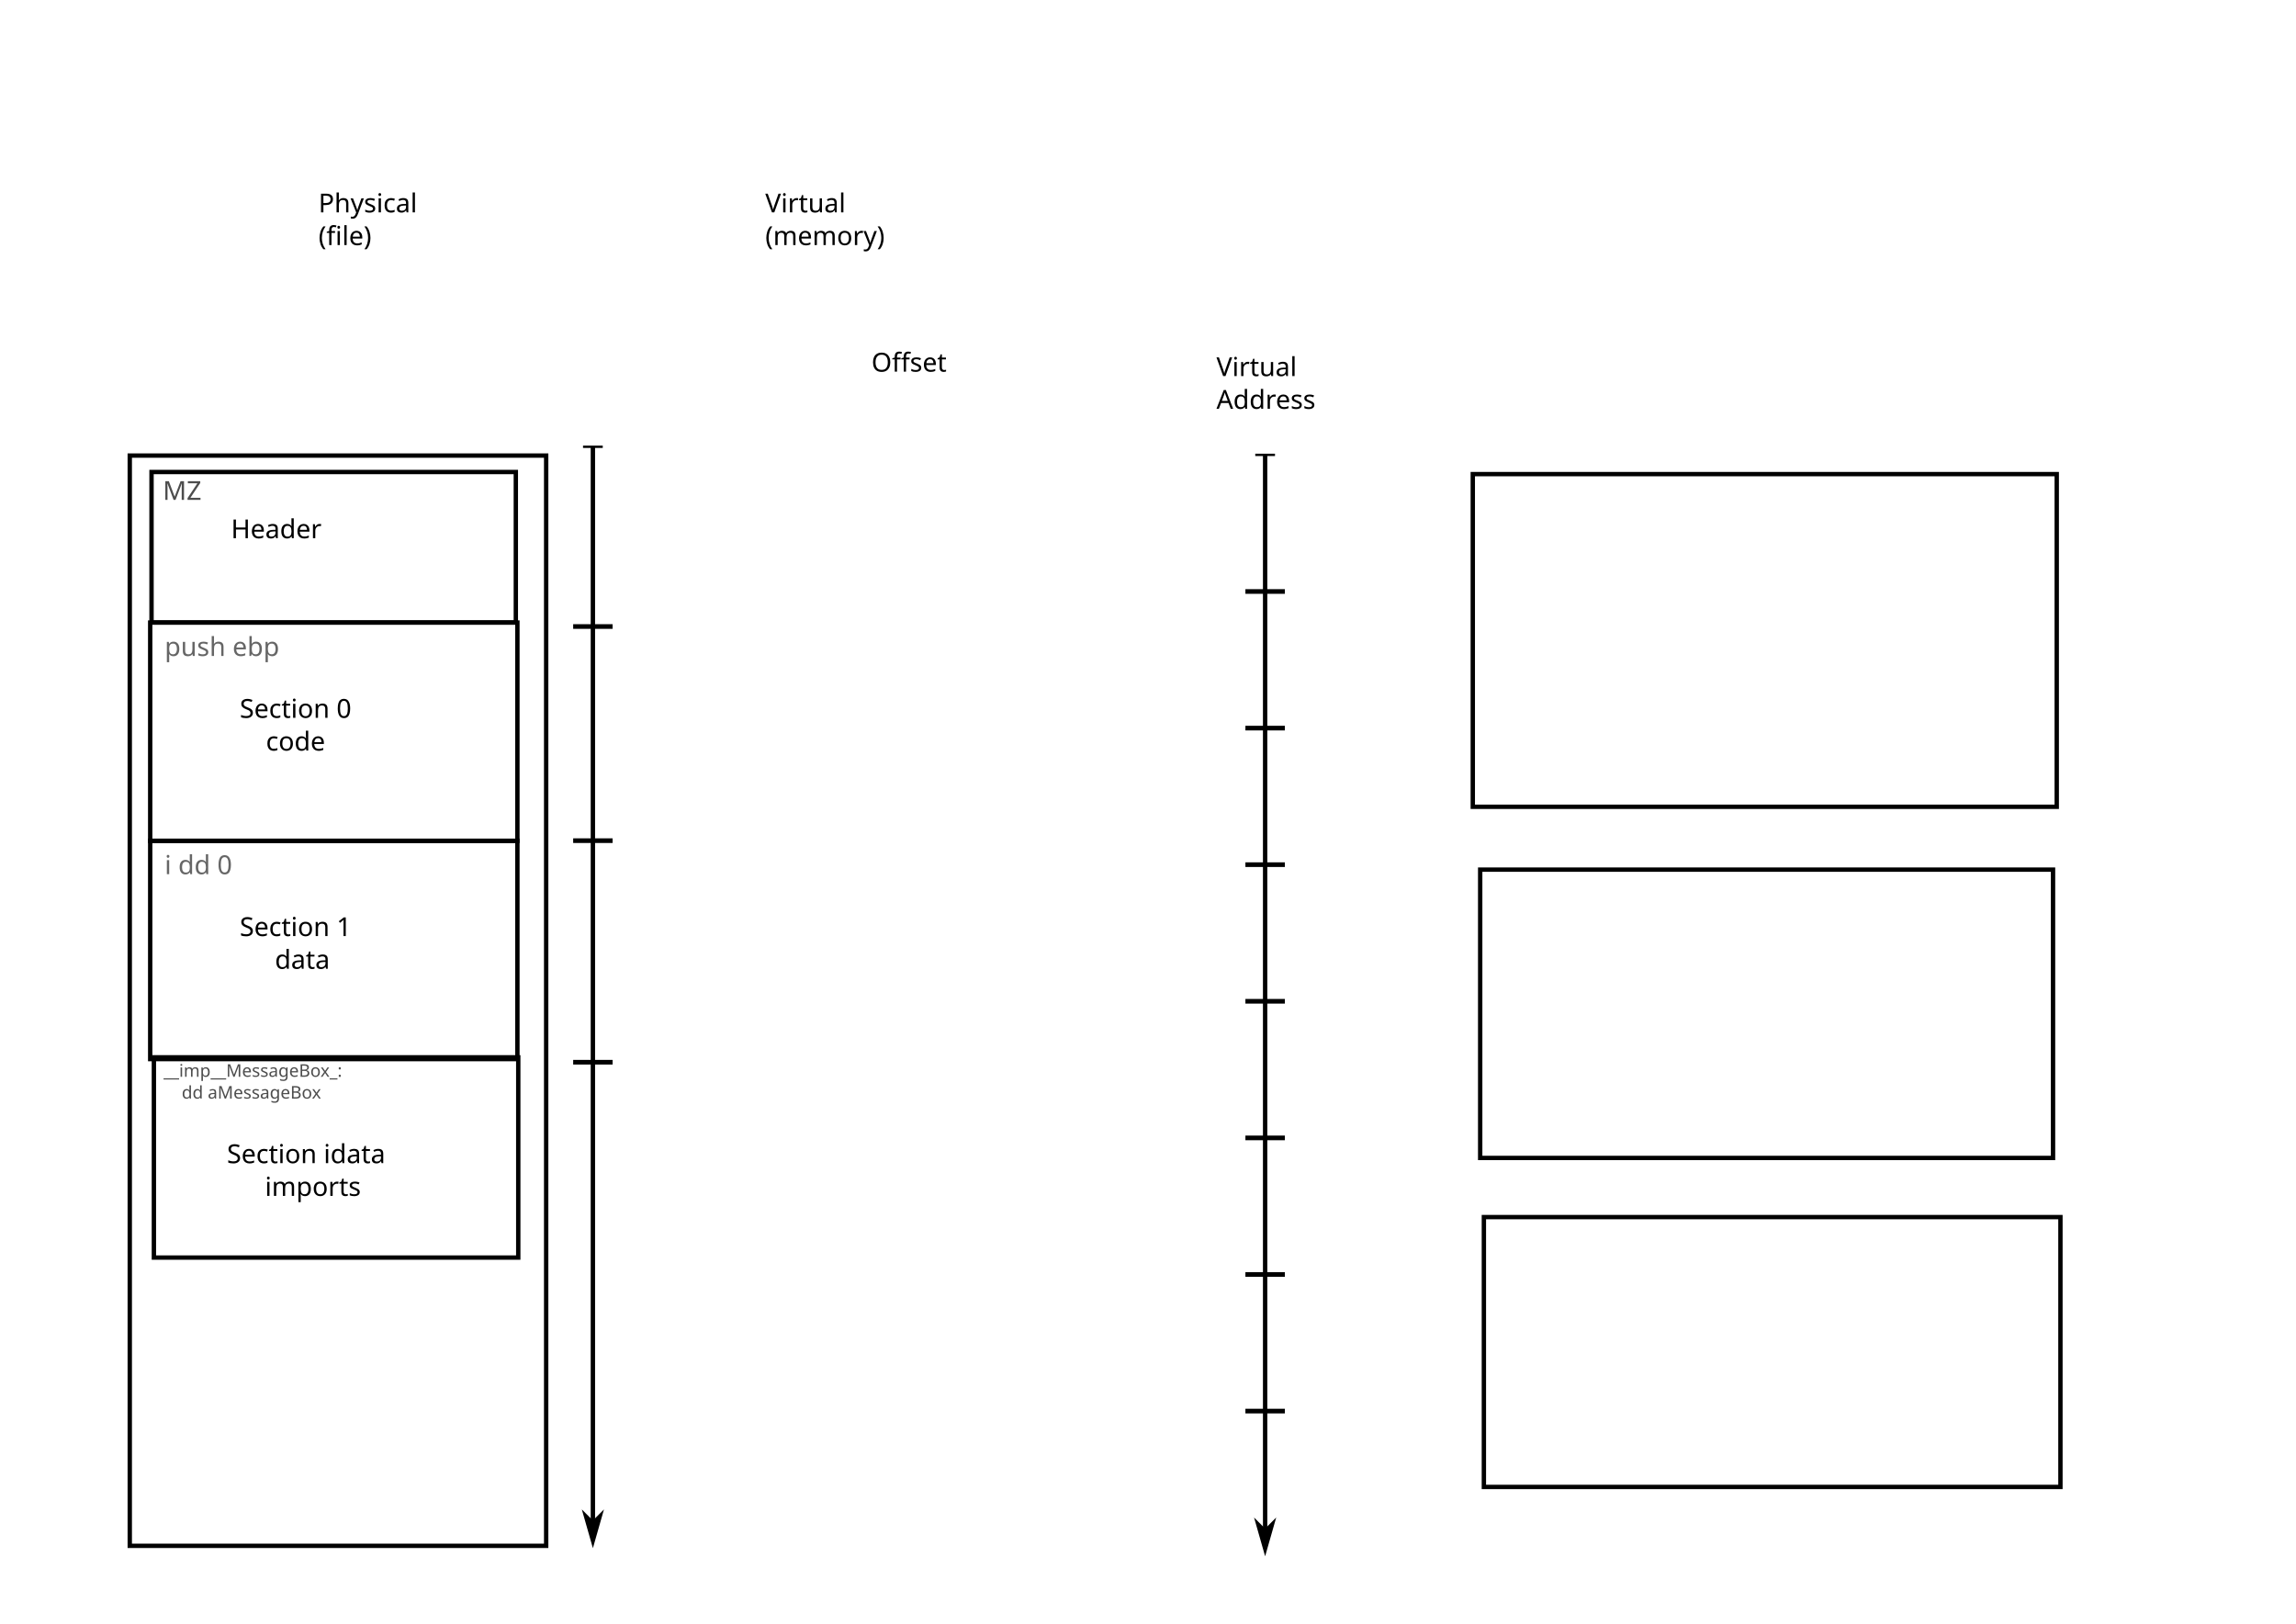
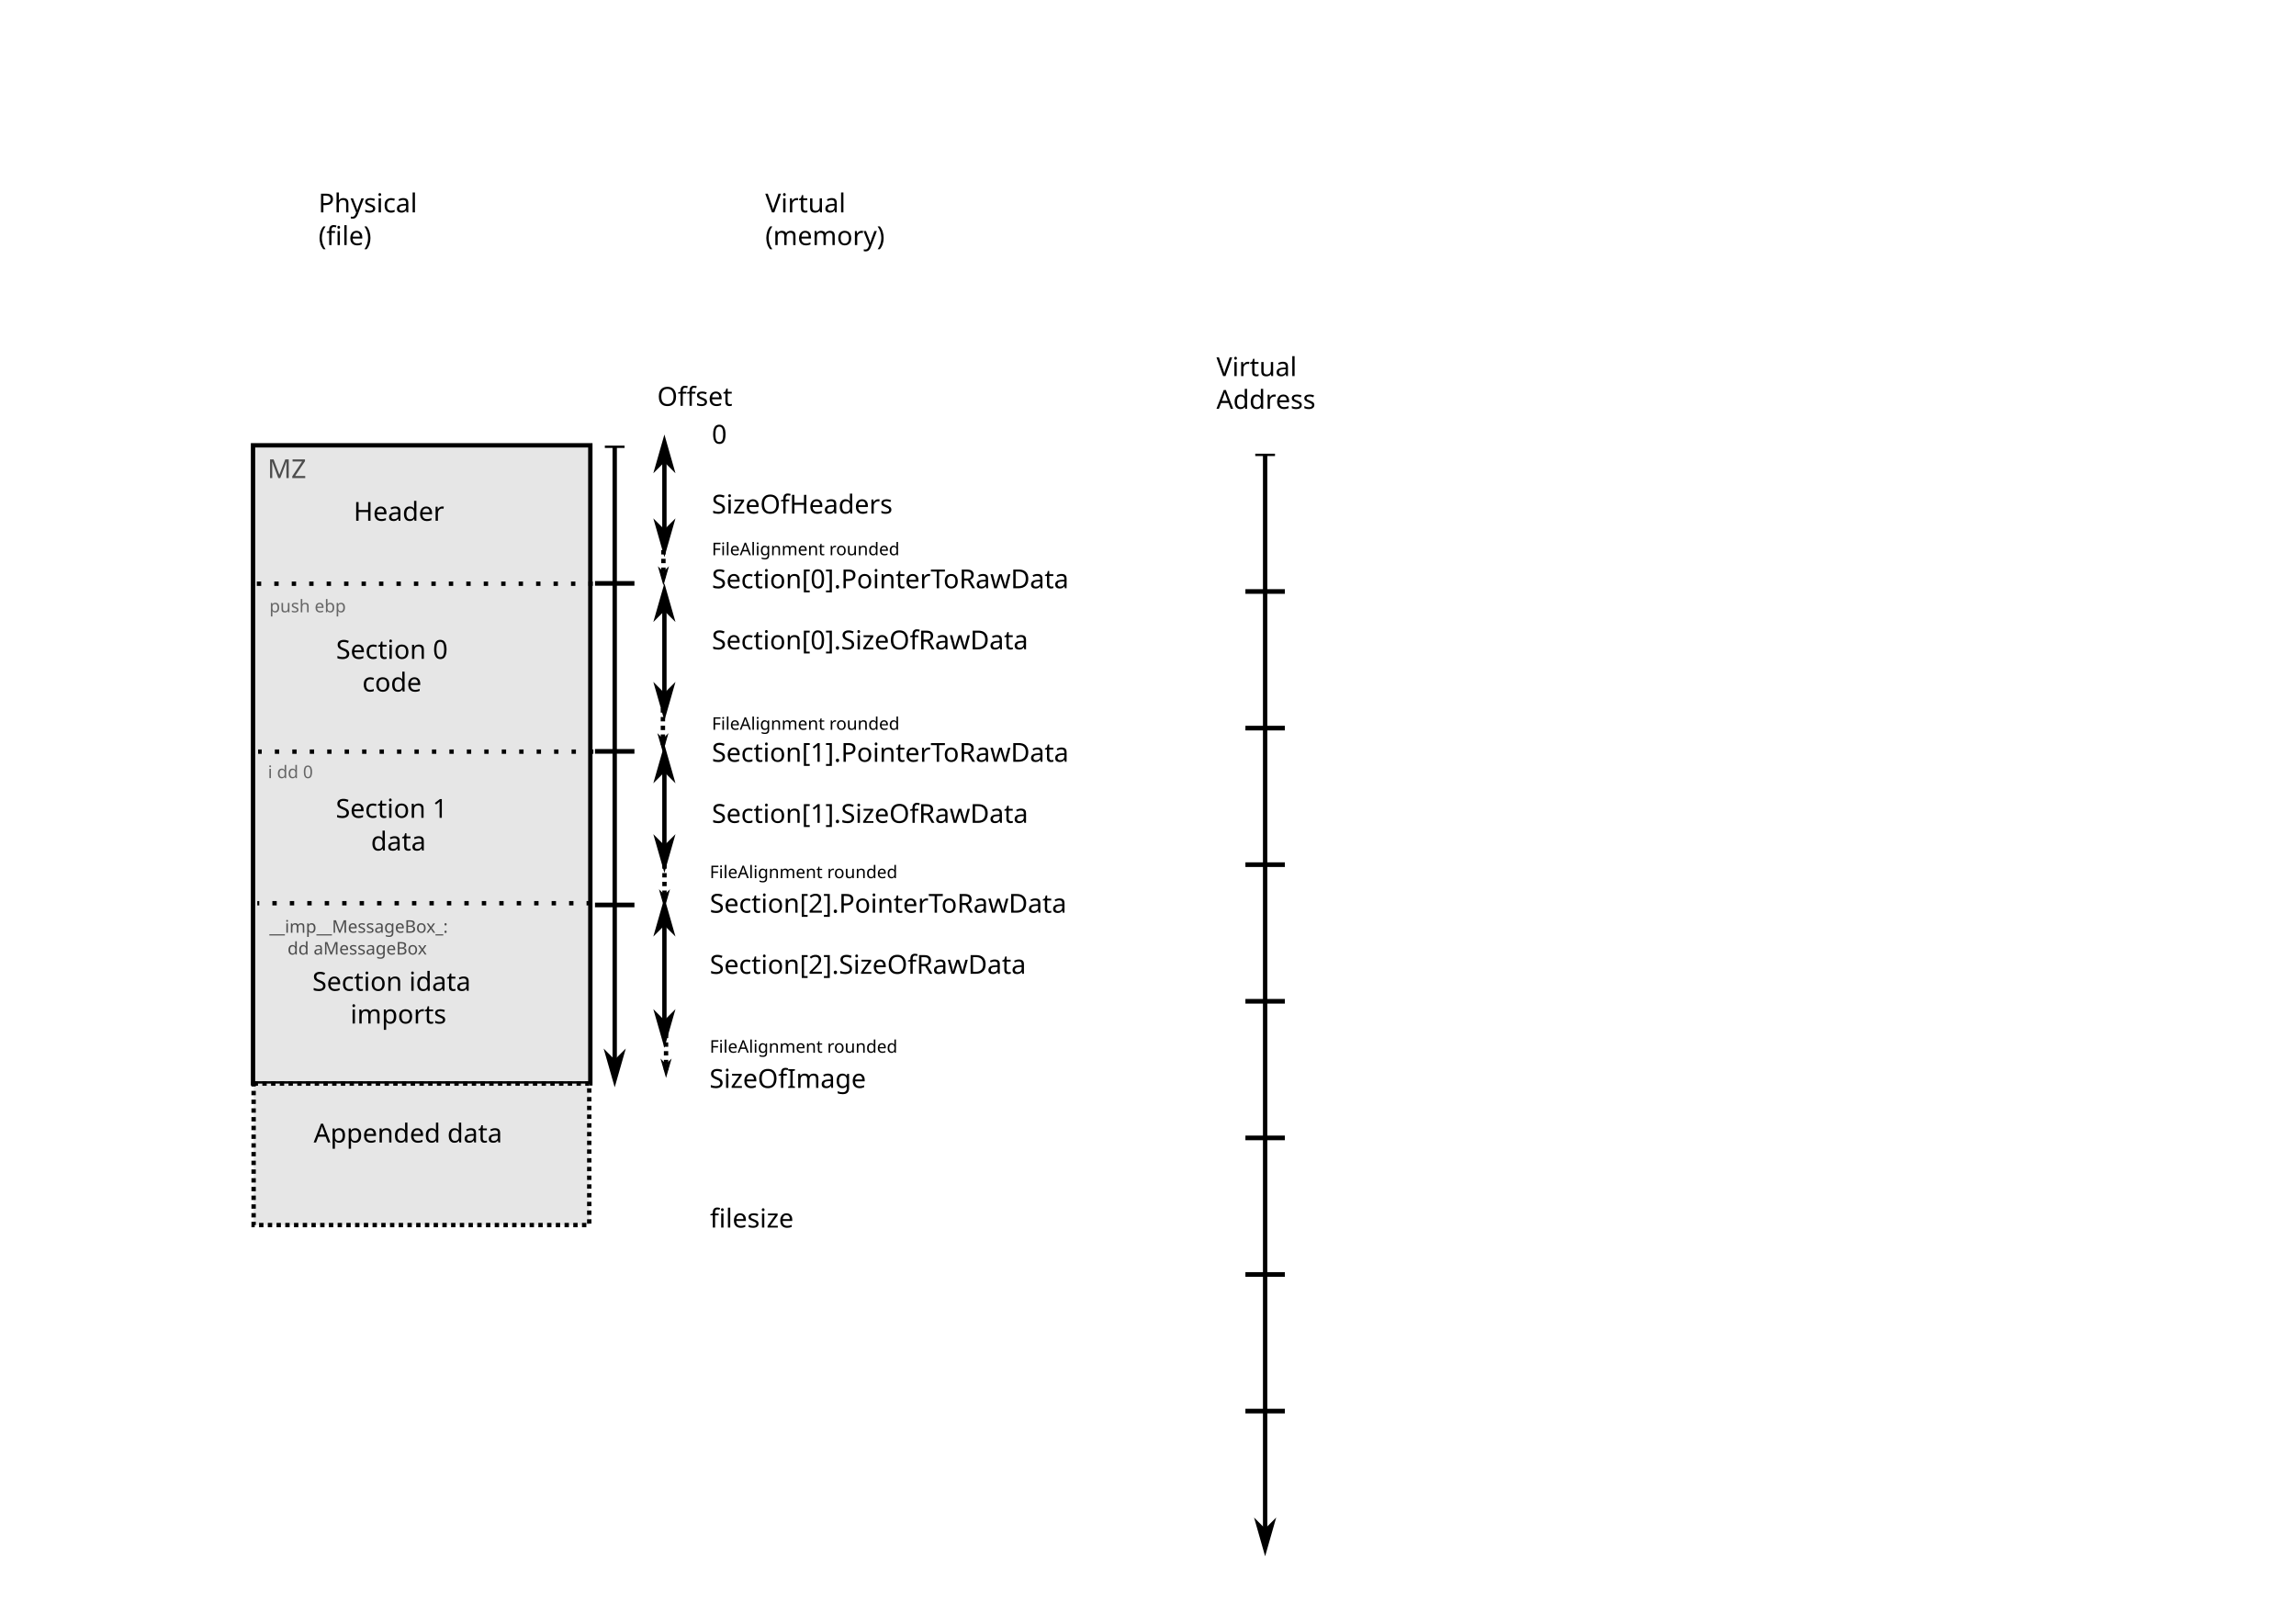
<svg xmlns="http://www.w3.org/2000/svg" width="1052.362" height="744.094" id="svg3014" version="1.1">
  <defs id="defs3016">
+     <marker orient="auto" refY="0.0" refX="0.0" id="Arrow1Send" style="overflow:visible;">
+       <path id="path3695" d="M 0.0,0.0 L 5.0,-5.0 L -12.5,0.0 L 5.0,5.0 L 0.0,0.0 z " style="fill-rule:evenodd;stroke:#000000;stroke-width:1.0pt;marker-start:none;" transform="scale(0.2) rotate(180) translate(6,0)" />
+     </marker>
+     <marker orient="auto" refY="0.0" refX="0.0" id="Arrow1Mstart" style="overflow:visible">
+       <path id="path3686" d="M 0.0,0.0 L 5.0,-5.0 L -12.5,0.0 L 5.0,5.0 L 0.0,0.0 z " style="fill-rule:evenodd;stroke:#000000;stroke-width:1.0pt;marker-start:none" transform="scale(0.4) translate(10,0)" />
+     </marker>
    <marker orient="auto" refY="0.0" refX="0.0" id="StopL" style="overflow:visible">
      <path id="path4017" d="M 0.0,5.65 L 0.0,-5.65" style="fill:none;fill-opacity:0.75;fill-rule:evenodd;stroke:#000000;stroke-width:1.0pt" transform="scale(0.8)" />
    </marker>
    <marker orient="auto" refY="0.0" refX="0.0" id="StopM" style="overflow:visible">
      <path id="path4020" d="M 0.0,5.65 L 0.0,-5.65" style="fill:none;fill-opacity:0.75;fill-rule:evenodd;stroke:#000000;stroke-width:1.0pt" transform="scale(0.4)" />
    </marker>
    <marker orient="auto" refY="0.0" refX="0.0" id="Arrow1Mend" style="overflow:visible;">
      <path id="path3856" d="M 0.0,0.0 L 5.0,-5.0 L -12.5,0.0 L 5.0,5.0 L 0.0,0.0 z " style="fill-rule:evenodd;stroke:#000000;stroke-width:1.0pt;marker-start:none;" transform="scale(0.4) rotate(180) translate(10,0)" />
    </marker>
  </defs>
  <g id="layer1" transform="translate(0,-308.2677)" style="display:inline">
-     <text xml:space="preserve" style="font-size:12px;font-style:normal;font-weight:normal;fill:#000000;fill-opacity:1;stroke:none;font-family:Lucida Console;-inkscape-font-specification:Lucida Console" x="145.98" y="97.32" id="text3024" transform="translate(0,308.2677)">
-       <tspan id="tspan3026" x="145.98" y="97.32">Physical</tspan>
-       <tspan x="145.98" y="112.32" id="tspan3028">(file)</tspan>
+     <text xml:space="preserve" style="font-size:12px;font-style:normal;font-weight:normal;fill:#000000;fill-opacity:1;stroke:none;font-family:Lucida Console;-inkscape-font-specification:Lucida Console" x="145.98" y="405.588" id="text3024">
+       <tspan id="tspan3026" x="145.98" y="405.588">Physical</tspan>
+       <tspan x="145.98" y="420.588" id="tspan3028">(file)</tspan>
    </text>
-     <text xml:space="preserve" style="font-size:12px;font-style:normal;font-weight:normal;fill:#000000;fill-opacity:1;stroke:none;font-family:Lucida Console;-inkscape-font-specification:Lucida Console" x="350.758" y="97.32" id="text3030" transform="translate(0,308.2677)">
-       <tspan id="tspan3032" x="350.758" y="97.32">Virtual</tspan>
-       <tspan x="350.758" y="112.32" id="tspan3034">(memory)</tspan>
+     <text xml:space="preserve" style="font-size:12px;font-style:normal;font-weight:normal;fill:#000000;fill-opacity:1;stroke:none;font-family:Lucida Console;-inkscape-font-specification:Lucida Console" x="350.758" y="405.588" id="text3030">
+       <tspan id="tspan3032" x="350.758" y="405.588">Virtual</tspan>
+       <tspan x="350.758" y="420.588" id="tspan3034">(memory)</tspan>
    </text>
-     <text xml:space="preserve" style="font-size:12px;font-style:normal;font-weight:normal;fill:#000000;fill-opacity:1;stroke:none;font-family:Lucida Console;-inkscape-font-specification:Lucida Console" x="399.419" y="170.31" id="text3036" transform="translate(0,308.2677)">
-       <tspan id="tspan3038" x="399.419" y="170.31">Offset</tspan>
+     <text xml:space="preserve" style="font-size:12px;font-style:normal;font-weight:normal;text-align:center;text-anchor:middle;fill:#000000;fill-opacity:1;stroke:none;font-family:Lucida Console;-inkscape-font-specification:Lucida Console" x="326.269" y="494.242" id="text3036">
+       <tspan id="tspan3038" x="326.269" y="494.242">Offset</tspan>
    </text>
-     <text xml:space="preserve" style="font-size:12px;font-style:normal;font-weight:normal;fill:#000000;fill-opacity:1;stroke:none;font-family:Lucida Console;-inkscape-font-specification:Lucida Console" x="557.564" y="172.338" id="text3040" transform="translate(0,308.2677)">
-       <tspan id="tspan3042" x="557.564" y="172.338">Virtual</tspan>
-       <tspan x="557.564" y="187.338" id="tspan3044">Address</tspan>
+     <text xml:space="preserve" style="font-size:12px;font-style:normal;font-weight:normal;fill:#000000;fill-opacity:1;stroke:none;font-family:Lucida Console;-inkscape-font-specification:Lucida Console" x="557.564" y="480.606" id="text3040">
+       <tspan id="tspan3042" x="557.564" y="480.606">Virtual</tspan>
+       <tspan x="557.564" y="495.606" id="tspan3044">Address</tspan>
    </text>
-     <path style="fill:none;stroke:#000000;stroke-width:2;stroke-linecap:butt;stroke-linejoin:miter;stroke-miterlimit:4;stroke-opacity:1;stroke-dasharray:none;marker-start:url(#StopM);marker-mid:url(#StopL);marker-end:url(#Arrow1Mend)" d="m 271.749,513.018 0,82.358 0,98.141 0,101.523 0,218.772" id="path3048" />
+     <rect style="fill:#e6e6e6;fill-opacity:1;fill-rule:nonzero;stroke:#000000;stroke-width:2;stroke-miterlimit:4;stroke-opacity:1;stroke-dasharray:none;stroke-dashoffset:0" id="rect3669" width="154.602" height="292.417" x="115.972" y="512.341" />
+     <path style="fill:none;stroke:#000000;stroke-width:2;stroke-linecap:butt;stroke-linejoin:miter;stroke-miterlimit:4;stroke-opacity:1;stroke-dasharray:2, 6;stroke-dashoffset:0" d="m 271.718,575.769 -157.072,0" id="path3663" />
+     <path style="fill:none;stroke:#000000;stroke-width:2;stroke-linecap:butt;stroke-linejoin:miter;stroke-miterlimit:4;stroke-opacity:1;stroke-dasharray:none;marker-start:url(#StopM);marker-mid:url(#StopL);marker-end:url(#Arrow1Mend)" d="m 281.749,513.018 0,62.612 0,76.977 c 0,0 0,41.218 0,70.386 0,62.854 0,79.616 0,79.616" id="path3048" />
    <path style="fill:none;stroke:#000000;stroke-width:2;stroke-linecap:butt;stroke-linejoin:miter;stroke-miterlimit:4;stroke-opacity:1;stroke-dasharray:none;marker-start:url(#StopM);marker-mid:url(#StopL);marker-end:url(#Arrow1Mend)" d="m 579.867,516.731 0,62.599 0,62.599 0,62.599 0,62.599 0,62.599 0,62.599 0,62.599 0,62.599" id="path3048-1" />
-     <rect style="fill:none;stroke:#000000;stroke-width:2;stroke-miterlimit:4;stroke-opacity:1;stroke-dasharray:none;stroke-dashoffset:0" id="rect5629" width="166.978" height="68.963" x="69.453" y="524.574" />
-     <rect style="fill:none;stroke:#000000;stroke-width:2;stroke-miterlimit:4;stroke-opacity:1;stroke-dasharray:none;stroke-dashoffset:0" id="rect5631" width="168.305" height="100.049" x="68.841" y="593.567" />
-     <rect style="fill:none;stroke:#000000;stroke-width:2;stroke-miterlimit:4;stroke-opacity:1;stroke-dasharray:none;stroke-dashoffset:0" id="rect5633" width="167.004" height="91.773" x="70.535" y="792.801" />
-     <rect style="fill:none;stroke:#000000;stroke-width:2;stroke-miterlimit:4;stroke-opacity:1;stroke-dasharray:none;stroke-dashoffset:0" id="rect5629-7" width="267.648" height="152.458" x="675.049" y="525.536" />
-     <rect style="fill:none;stroke:#000000;stroke-width:2;stroke-miterlimit:4;stroke-opacity:1;stroke-dasharray:none;stroke-dashoffset:0" id="rect5631-4" width="262.566" height="132.13" x="678.437" y="706.791" />
-     <rect style="fill:none;stroke:#000000;stroke-width:2;stroke-miterlimit:4;stroke-opacity:1;stroke-dasharray:none;stroke-dashoffset:0" id="rect5633-0" width="264.26" height="123.66" x="680.131" y="866.025" />
-     <text xml:space="preserve" style="font-size:12px;font-style:normal;font-weight:normal;fill:#000000;fill-opacity:1;stroke:none;font-family:Lucida Console;-inkscape-font-specification:Lucida Console" x="74.626" y="537.347" id="text5663">
-       <tspan x="74.626" y="537.347" id="tspan5667" style="fill:#4d4d4d">MZ</tspan>
+     <text xml:space="preserve" style="font-size:12px;font-style:normal;font-weight:normal;fill:#000000;fill-opacity:1;stroke:none;font-family:Lucida Console;-inkscape-font-specification:Lucida Console" x="122.626" y="527.347" id="text5663">
+       <tspan x="122.626" y="527.347" id="tspan5667" style="fill:#4d4d4d">MZ</tspan>
    </text>
-     <rect style="fill:none;stroke:#000000;stroke-width:2;stroke-miterlimit:4;stroke-opacity:1;stroke-dasharray:none;stroke-dashoffset:0" id="rect6085" width="190.853" height="499.631" x="59.48" y="517.043" />
-     <text xml:space="preserve" style="font-size:12px;font-style:normal;font-weight:normal;line-height:44430981.25%;fill:#000000;fill-opacity:1;stroke:none;font-family:Lucida Console;-inkscape-font-specification:Lucida Console" x="105.889" y="554.926" id="text5663-9">
-       <tspan x="105.889" y="554.926" id="tspan5667-8">Header</tspan>
+     <text xml:space="preserve" style="font-size:12px;font-style:normal;font-weight:normal;text-align:center;line-height:44430981.25%;text-anchor:middle;fill:#000000;fill-opacity:1;stroke:none;font-family:Lucida Console;-inkscape-font-specification:Lucida Console" x="190.651" y="546.926" id="text5663-9">
+       <tspan x="190.651" y="546.926" id="tspan5667-8">Header</tspan>
    </text>
-     <text xml:space="preserve" style="font-size:12px;font-style:normal;font-weight:normal;text-align:center;text-anchor:middle;fill:#000000;fill-opacity:1;stroke:none;font-family:Lucida Console;-inkscape-font-specification:Lucida Console" x="146.397" y="637.229" id="text5669-8">
-       <tspan x="146.397" y="637.229" id="tspan5677-2">Section 0</tspan>
-       <tspan x="146.397" y="652.229" id="tspan6150">code</tspan>
-       <tspan x="146.397" y="667.229" id="tspan5687-4" />
+     <text xml:space="preserve" style="font-size:12px;font-style:normal;font-weight:normal;text-align:center;text-anchor:middle;fill:#000000;fill-opacity:1;stroke:none;font-family:Lucida Console;-inkscape-font-specification:Lucida Console" x="190.566" y="610.184" id="text5669-8">
+       <tspan x="190.566" y="610.184" id="tspan5677-2">Section 0</tspan>
+       <tspan x="190.566" y="625.184" id="tspan6150">code</tspan>
+       <tspan x="190.566" y="640.184" id="tspan5687-4" />
    </text>
-     <rect style="fill:none;stroke:#000000;stroke-width:2;stroke-miterlimit:4;stroke-opacity:1;stroke-dasharray:none;stroke-dashoffset:0" id="rect5631-5" width="168.305" height="100.049" x="68.841" y="693.567" />
-     <text xml:space="preserve" style="font-size:12px;font-style:normal;font-weight:normal;text-align:center;text-anchor:middle;fill:#000000;fill-opacity:1;stroke:none;font-family:Lucida Console;-inkscape-font-specification:Lucida Console" x="146.397" y="737.229" id="text5669-8-7">
-       <tspan x="146.397" y="737.229" id="tspan5677-2-1">Section 1</tspan>
-       <tspan x="146.397" y="752.229" id="tspan5687-4-5">data</tspan>
+     <text xml:space="preserve" style="font-size:12px;font-style:normal;font-weight:normal;text-align:center;text-anchor:middle;fill:#000000;fill-opacity:1;stroke:none;font-family:Lucida Console;-inkscape-font-specification:Lucida Console" x="190.423" y="683.036" id="text5669-8-7">
+       <tspan x="190.423" y="683.036" id="tspan5677-2-1">Section 1</tspan>
+       <tspan x="190.423" y="698.036" id="tspan5687-4-5">data</tspan>
    </text>
-     <text xml:space="preserve" style="font-size:12px;font-style:normal;font-weight:normal;text-align:center;text-anchor:middle;fill:#000000;fill-opacity:1;stroke:none;font-family:Lucida Console;-inkscape-font-specification:Lucida Console" x="151.236" y="841.309" id="text5691-2">
-       <tspan id="tspan5693-7" x="151.236" y="841.309">Section idata</tspan>
-       <tspan x="151.236" y="856.309" id="tspan6226">imports</tspan>
+     <text xml:space="preserve" style="font-size:12px;font-style:normal;font-weight:normal;text-align:center;text-anchor:middle;fill:#000000;fill-opacity:1;stroke:none;font-family:Lucida Console;-inkscape-font-specification:Lucida Console" x="190.393" y="762.318" id="text5691-2">
+       <tspan id="tspan5693-7" x="190.393" y="762.318">Section idata</tspan>
+       <tspan x="190.393" y="777.318" id="tspan6226">imports</tspan>
+     </text>
+     <path style="fill:none;stroke:#000000;stroke-width:2;stroke-linecap:butt;stroke-linejoin:miter;stroke-miterlimit:4;stroke-opacity:1;stroke-dasharray:2, 6;stroke-dashoffset:0" d="m 271.971,652.724 -153.667,0" id="path3665" />
+     <path style="fill:none;stroke:#000000;stroke-width:2;stroke-linecap:butt;stroke-linejoin:miter;stroke-miterlimit:4;stroke-opacity:1;stroke-dasharray:2, 6;stroke-dashoffset:0" d="m 270.839,722.189 -152.908,0" id="path3667" />
+     <text xml:space="preserve" style="font-size:12px;font-style:normal;font-weight:normal;fill:#000000;fill-opacity:1;stroke:none;font-family:Lucida Console;-inkscape-font-specification:Lucida Console" x="326.269" y="511.594" id="text3671">
+       <tspan id="tspan3673" x="326.269" y="511.594">0</tspan>
+     </text>
+     <path style="fill:none;stroke:#000000;stroke-width:2;stroke-linecap:butt;stroke-linejoin:miter;stroke-miterlimit:4;stroke-opacity:1;stroke-dasharray:none;marker-start:url(#Arrow1Mstart);marker-end:url(#Arrow1Mend)" d="m 304.525,511.326 0,48.318" id="path3675" />
+     <path style="fill:none;stroke:#000000;stroke-width:2;stroke-linecap:butt;stroke-linejoin:miter;stroke-miterlimit:4;stroke-opacity:1;stroke-dasharray:2, 2;stroke-dashoffset:0;marker-end:url(#Arrow1Send)" d="m 304.079,556.353 0,16.72" id="path4321" />
+     <text xml:space="preserve" style="font-size:12px;font-style:normal;font-weight:normal;fill:#000000;fill-opacity:1;stroke:none;font-family:Lucida Console;-inkscape-font-specification:Lucida Console" x="326.269" y="543.612" id="text4707">
+       <tspan id="tspan4709" x="326.269" y="543.612">SizeOfHeaders</tspan>
+     </text>
+     <text xml:space="preserve" style="font-size:12px;font-style:normal;font-weight:normal;fill:#000000;fill-opacity:1;stroke:none;font-family:Lucida Console;-inkscape-font-specification:Lucida Console" x="326.269" y="562.704" id="text4711">
+       <tspan id="tspan4713" x="326.269" y="562.704" style="font-size:8px">FileAlignment rounded</tspan>
+     </text>
+     <text xml:space="preserve" style="font-size:12px;font-style:normal;font-weight:normal;fill:#000000;fill-opacity:1;stroke:none;font-family:Lucida Console;-inkscape-font-specification:Lucida Console" x="326.269" y="577.845" id="text4715">
+       <tspan id="tspan4717" x="326.269" y="577.845">Section[0].PointerToRawData</tspan>
+     </text>
+     <text xml:space="preserve" style="font-size:12px;font-style:normal;font-weight:normal;fill:#000000;fill-opacity:1;stroke:none;display:inline;font-family:Lucida Console;-inkscape-font-specification:Lucida Console" x="326.269" y="605.845" id="text4715-1">
+       <tspan id="tspan4717-7" x="326.269" y="605.845">Section[0].SizeOfRawData</tspan>
+     </text>
+     <path style="fill:none;stroke:#000000;stroke-width:2;stroke-linecap:butt;stroke-linejoin:miter;stroke-miterlimit:4;stroke-opacity:1;stroke-dasharray:none;marker-start:url(#Arrow1Mstart);marker-end:url(#Arrow1Mend);display:inline" d="m 304.525,579.493 0,55.095" id="path3675-8" />
+     <path style="fill:none;stroke:#000000;stroke-width:2;stroke-linecap:butt;stroke-linejoin:miter;stroke-miterlimit:4;stroke-opacity:1;stroke-dasharray:none;marker-start:url(#Arrow1Mstart);marker-end:url(#Arrow1Mend);display:inline" d="m 304.525,653.392 0,50.978" id="path3675-8-5" />
+     <path style="fill:none;stroke:#000000;stroke-width:2;stroke-linecap:butt;stroke-linejoin:miter;stroke-miterlimit:4;stroke-opacity:1;stroke-dasharray:none;marker-start:url(#Arrow1Mstart);marker-end:url(#Arrow1Mend);display:inline" d="m 304.525,723.636 0,60.904" id="path3675-8-5-5" />
+     <path style="fill:none;stroke:#000000;stroke-width:2;stroke-linecap:butt;stroke-linejoin:miter;stroke-miterlimit:4;stroke-opacity:1;stroke-dasharray:2, 2;stroke-dashoffset:0;marker-end:url(#Arrow1Send);display:inline" d="m 303.841,632.842 0,16.72" id="path4321-6" />
+     <path style="fill:none;stroke:#000000;stroke-width:2;stroke-linecap:butt;stroke-linejoin:miter;stroke-miterlimit:4;stroke-opacity:1;stroke-dasharray:2, 2;stroke-dashoffset:0;marker-end:url(#Arrow1Send);display:inline" d="m 304.56,704.376 0,16.72" id="path4321-3" />
+     <path style="fill:none;stroke:#000000;stroke-width:2;stroke-linecap:butt;stroke-linejoin:miter;stroke-miterlimit:4;stroke-opacity:1;stroke-dasharray:2, 2;stroke-dashoffset:0;marker-end:url(#Arrow1Send);display:inline" d="m 305.278,781.966 0,16.72" id="path4321-8" />
+     <rect style="fill:#e6e6e6;fill-opacity:1;fill-rule:nonzero;stroke:#000000;stroke-width:2;stroke-miterlimit:4;stroke-opacity:1;stroke-dasharray:2, 2;stroke-dashoffset:0" id="rect4900" width="153.836" height="64.834" x="116.246" y="804.843" />
+     <text xml:space="preserve" style="font-size:12px;font-style:normal;font-weight:normal;fill:#000000;fill-opacity:1;stroke:none;font-family:Lucida Console;-inkscape-font-specification:Lucida Console" x="143.764" y="831.841" id="text4902">
+       <tspan id="tspan4904" x="143.764" y="831.841">Appended data</tspan>
+     </text>
+     <text xml:space="preserve" style="font-size:12px;font-style:normal;font-weight:normal;fill:#000000;fill-opacity:1;stroke:none;display:inline;font-family:Lucida Console;-inkscape-font-specification:Lucida Console" x="325.182" y="806.816" id="text4707-5">
+       <tspan id="tspan4709-7" x="325.182" y="806.816">SizeOfImage</tspan>
+     </text>
+     <text xml:space="preserve" style="font-size:12px;font-style:normal;font-weight:normal;fill:#000000;fill-opacity:1;stroke:none;display:inline;font-family:Lucida Console;-inkscape-font-specification:Lucida Console" x="325.401" y="870.816" id="text4707-5-6">
+       <tspan id="tspan4709-7-1" x="325.401" y="870.816">filesize</tspan>
+     </text>
+     <text xml:space="preserve" style="font-size:12px;font-style:normal;font-weight:normal;fill:#000000;fill-opacity:1;stroke:none;display:inline;font-family:Lucida Console;-inkscape-font-specification:Lucida Console" x="326.269" y="657.365" id="text4715-8">
+       <tspan id="tspan4717-9" x="326.269" y="657.365">Section[1].PointerToRawData</tspan>
+     </text>
+     <text xml:space="preserve" style="font-size:12px;font-style:normal;font-weight:normal;fill:#000000;fill-opacity:1;stroke:none;display:inline;font-family:Lucida Console;-inkscape-font-specification:Lucida Console" x="326.269" y="685.365" id="text4715-1-2">
+       <tspan id="tspan4717-7-7" x="326.269" y="685.365">Section[1].SizeOfRawData</tspan>
+     </text>
+     <text xml:space="preserve" style="font-size:12px;font-style:normal;font-weight:normal;fill:#000000;fill-opacity:1;stroke:none;display:inline;font-family:Lucida Console;-inkscape-font-specification:Lucida Console" x="325.308" y="726.531" id="text4715-5">
+       <tspan id="tspan4717-4" x="325.308" y="726.531">Section[2].PointerToRawData</tspan>
+     </text>
+     <text xml:space="preserve" style="font-size:12px;font-style:normal;font-weight:normal;fill:#000000;fill-opacity:1;stroke:none;display:inline;font-family:Lucida Console;-inkscape-font-specification:Lucida Console" x="325.308" y="754.531" id="text4715-1-3">
+       <tspan id="tspan4717-7-1" x="325.308" y="754.531">Section[2].SizeOfRawData</tspan>
+     </text>
+     <text xml:space="preserve" style="font-size:12px;font-style:normal;font-weight:normal;fill:#000000;fill-opacity:1;stroke:none;display:inline;font-family:Lucida Console;-inkscape-font-specification:Lucida Console" x="326.269" y="642.704" id="text4711-2">
+       <tspan id="tspan4713-3" x="326.269" y="642.704" style="font-size:8px">FileAlignment rounded</tspan>
+     </text>
+     <text xml:space="preserve" style="font-size:12px;font-style:normal;font-weight:normal;fill:#000000;fill-opacity:1;stroke:none;display:inline;font-family:Lucida Console;-inkscape-font-specification:Lucida Console" x="325.304" y="710.704" id="text4711-2-3">
+       <tspan id="tspan4713-3-4" x="325.304" y="710.704" style="font-size:8px">FileAlignment rounded</tspan>
+     </text>
+     <text xml:space="preserve" style="font-size:12px;font-style:normal;font-weight:normal;fill:#000000;fill-opacity:1;stroke:none;display:inline;font-family:Lucida Console;-inkscape-font-specification:Lucida Console" x="325.304" y="790.704" id="text4711-2-3-1">
+       <tspan id="tspan4713-3-4-1" x="325.304" y="790.704" style="font-size:8px">FileAlignment rounded</tspan>
    </text>
  </g>
  <g id="layer3" style="display:inline">
-     <text transform="translate(0,-308.2677)" xml:space="preserve" style="font-size:12px;font-style:normal;font-weight:normal;fill:#000000;fill-opacity:1;stroke:none;font-family:Lucida Console;-inkscape-font-specification:Lucida Console" x="75.468" y="608.87" id="text5669">
-       <tspan x="75.468" y="608.87" id="tspan5687" style="fill:#666666">push ebp</tspan>
+     <text xml:space="preserve" style="font-size:12px;font-style:normal;font-weight:normal;fill:#000000;fill-opacity:1;stroke:none;font-family:Lucida Console;-inkscape-font-specification:Lucida Console" x="123.468" y="280.602" id="text5669">
+       <tspan x="123.468" y="280.602" id="tspan5687" style="font-size:8px;fill:#666666">push ebp</tspan>
    </text>
-     <text transform="translate(0,-308.2677)" xml:space="preserve" style="font-size:12px;font-style:normal;font-weight:normal;fill:#000000;fill-opacity:1;stroke:none;font-family:Lucida Console;-inkscape-font-specification:Lucida Console" x="74.971" y="801.714" id="text5691">
-       <tspan x="74.971" y="801.714" id="tspan5695" style="font-size:8px;fill:#4d4d4d">__imp__MessageBox_:</tspan>
-       <tspan x="74.971" y="811.714" style="font-size:8px;fill:#4d4d4d" id="tspan6234">    dd aMessageBox</tspan>
+     <text xml:space="preserve" style="font-size:12px;font-style:normal;font-weight:normal;fill:#000000;fill-opacity:1;stroke:none;font-family:Lucida Console;-inkscape-font-specification:Lucida Console" x="123.468" y="427.447" id="text5691">
+       <tspan x="123.468" y="427.447" id="tspan5695" style="font-size:8px;fill:#4d4d4d">__imp__MessageBox_:</tspan>
+       <tspan x="123.468" y="437.447" style="font-size:8px;fill:#4d4d4d" id="tspan6234">    dd aMessageBox</tspan>
    </text>
-     <text transform="translate(0,-308.2677)" xml:space="preserve" style="font-size:12px;font-style:normal;font-weight:normal;fill:#000000;fill-opacity:1;stroke:none;font-family:Lucida Console;-inkscape-font-specification:Lucida Console" x="75.468" y="708.87" id="text5669-5">
-       <tspan x="75.468" y="708.87" id="tspan5687-1" style="fill:#666666">i dd 0</tspan>
+     <text xml:space="preserve" style="font-size:12px;font-style:normal;font-weight:normal;fill:#000000;fill-opacity:1;stroke:none;font-family:Lucida Console;-inkscape-font-specification:Lucida Console" x="122.793" y="356.602" id="text5669-5">
+       <tspan x="122.793" y="356.602" id="tspan5687-1" style="font-size:8px;fill:#666666">i dd 0</tspan>
    </text>
  </g>
  <g id="layer2" style="display:none">
    <text xml:space="preserve" style="font-size:12px;font-style:normal;font-weight:normal;fill:#000000;fill-opacity:1;stroke:none;display:inline;font-family:Lucida Console;-inkscape-font-specification:Lucida Console" x="75.468" y="300.602" id="text5669-85">
      <tspan x="75.468" y="300.602" id="tspan5687-7" style="fill:#666666">int main{</tspan>
    </text>
    <text xml:space="preserve" style="font-size:12px;font-style:normal;font-weight:normal;fill:#000000;fill-opacity:1;stroke:none;display:inline;font-family:Lucida Console;-inkscape-font-specification:Lucida Console" x="74.971" y="493.447" id="text5691-6">
      <tspan x="74.971" y="493.447" style="font-size:8px;fill:#4d4d4d" id="tspan6234-8">LPVOID __imp__MessageBox_ = aMessageBox;</tspan>
    </text>
    <text xml:space="preserve" style="font-size:12px;font-style:normal;font-weight:normal;fill:#000000;fill-opacity:1;stroke:none;display:inline;font-family:Lucida Console;-inkscape-font-specification:Lucida Console" x="75.468" y="400.602" id="text5669-5-9">
      <tspan x="75.468" y="400.602" id="tspan5687-1-2" style="fill:#666666">int i = 0;</tspan>
    </text>
  </g>
</svg>
